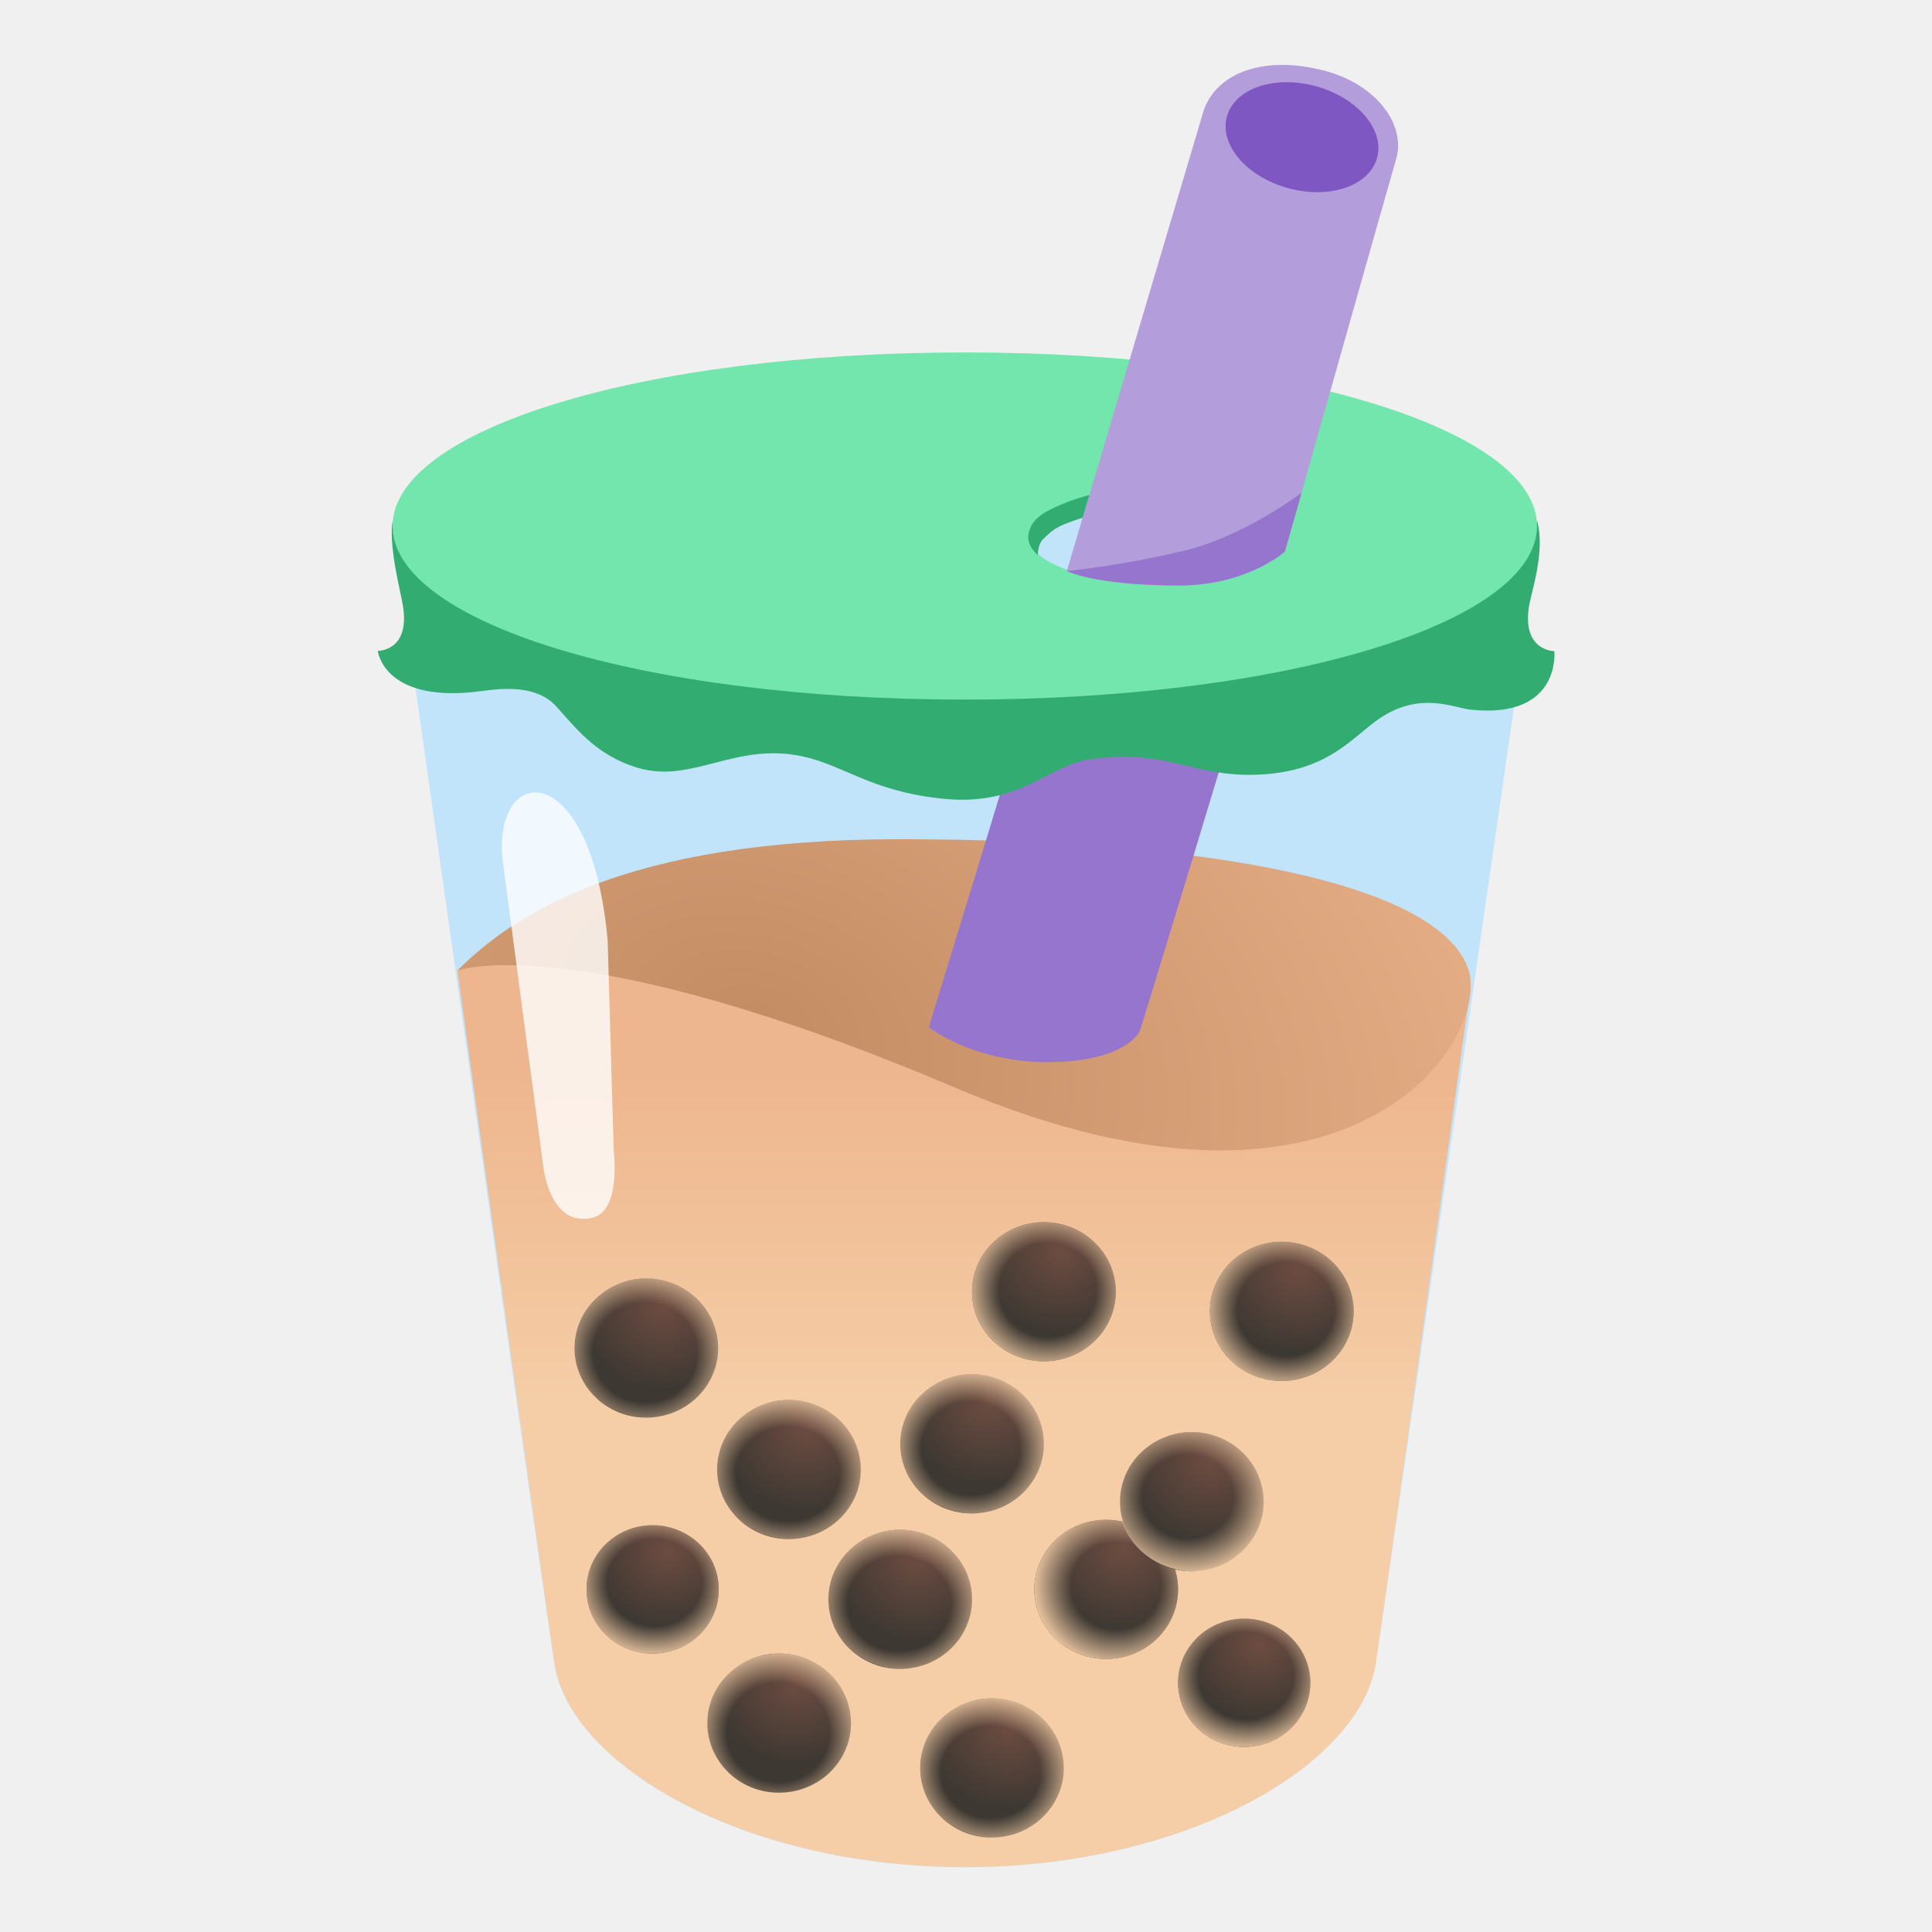
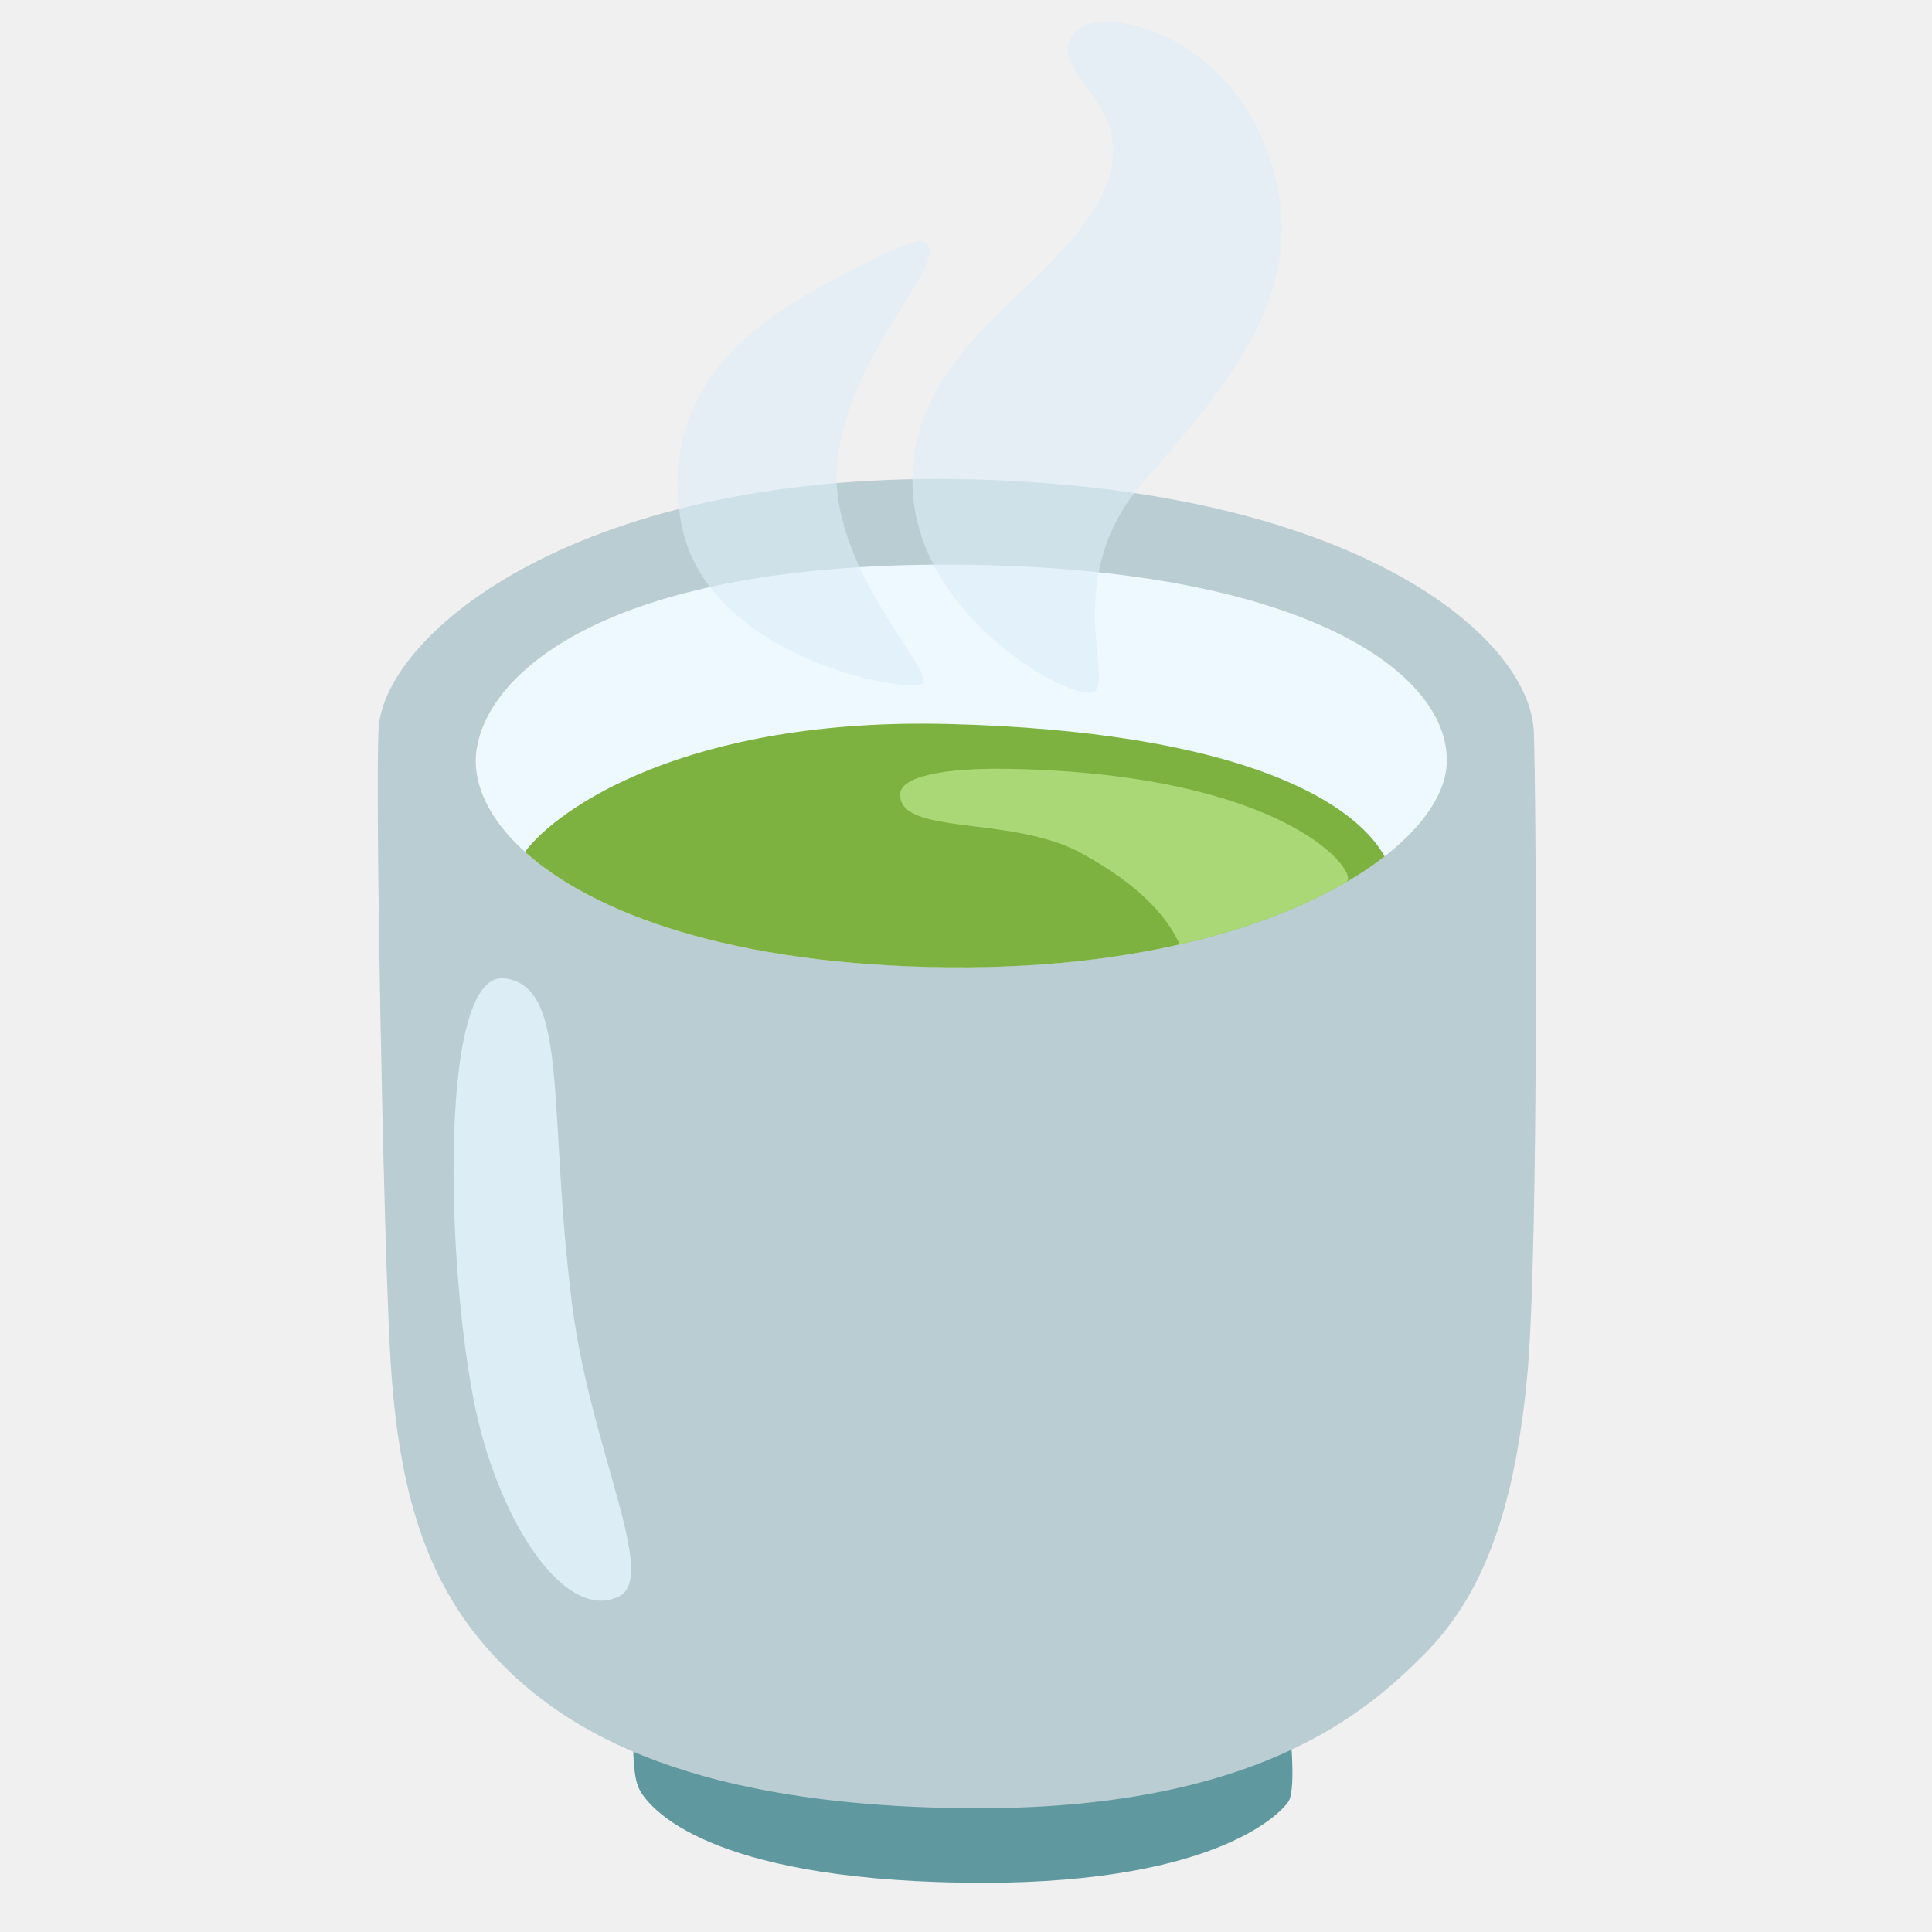
- <svg xmlns="http://www.w3.org/2000/svg" width="800px" height="800px" viewBox="0 0 128 128" aria-hidden="true" role="img" class="iconify iconify--noto" preserveAspectRatio="xMidYMid meet">
-   <path d="M63.93 25.32c-34.12.31-37.92 9.54-37.92 9.54s9.7 68.61 10.71 75.34c1.01 6.73 12.54 13.51 27.21 13.51s26.2-6.79 27.21-13.51c1.01-6.73 10.83-74.88 10.83-74.88s-3.92-9.69-38.04-10z" opacity=".85" fill="#bae2fd" />
-   <linearGradient id="IconifyId17ecdb2904d178eab5951" gradientUnits="userSpaceOnUse" x1="63.85" y1="71.279" x2="63.85" y2="93.528">
-     <stop offset="0" stop-color="#eeb68e" />
-     <stop offset="1" stop-color="#f5cea7" />
-   </linearGradient>
-   <path d="M30.3 64.3c2.61 18.75 5.83 41.86 6.43 45.89c1.01 6.73 12.54 13.51 27.21 13.51s26.2-6.79 27.21-13.51c.59-3.95 3.68-26.07 6.26-44.66c0 0-24.45-9.08-39.2-7.27c-14.75 1.8-27.91 6.04-27.91 6.04z" fill="url(#IconifyId17ecdb2904d178eab5951)" />
-   <radialGradient id="IconifyId17ecdb2904d178eab5952" cx="50.2" cy="68.106" r="67.101" gradientTransform="matrix(.9469 .3217 -.2221 .6538 17.794 7.434)" gradientUnits="userSpaceOnUse">
-     <stop offset="0" stop-color="#c48c63" />
-     <stop offset="1" stop-color="#eeb68e" />
-   </radialGradient>
-   <path d="M97.22 64.04c1.81 4.57-7.43 19.27-33.89 8.04C38.24 61.42 30.3 64.3 30.3 64.3c3.68-3.67 11.07-8.7 29.26-8.7c20.63 0 35.48 2.92 37.66 8.44z" fill="url(#IconifyId17ecdb2904d178eab5952)" />
-   <path d="M70.5 38.41c-2.3 8.03-8.97 29.65-8.97 29.65s2.94 2.3 7.83 2.31c5.33 0 6.17-2.09 6.17-2.09s6.55-21.27 8.78-29.18c0 0-2.12.37-7.41.33c-5.31-.03-6.4-1.02-6.4-1.02z" fill="#9575cd" />
-   <radialGradient id="IconifyId17ecdb2904d178eab5953" cx="86.055" cy="82.907" r="5.668" gradientTransform="matrix(1 0 0 .9699 0 3.75)" gradientUnits="userSpaceOnUse">
-     <stop offset="0" stop-color="#6d4c41" />
-     <stop offset=".999" stop-color="#3d3832" />
-   </radialGradient>
-   <ellipse cx="84.92" cy="86.88" rx="4.76" ry="4.61" fill="url(#IconifyId17ecdb2904d178eab5953)" />
-   <radialGradient id="IconifyId17ecdb2904d178eab5954" cx="70.289" cy="81.575" r="5.668" gradientTransform="matrix(1 0 0 .9699 0 3.75)" gradientUnits="userSpaceOnUse">
-     <stop offset="0" stop-color="#6d4c41" />
-     <stop offset=".999" stop-color="#3d3832" />
-   </radialGradient>
-   <ellipse cx="69.16" cy="85.58" rx="4.76" ry="4.61" fill="url(#IconifyId17ecdb2904d178eab5954)" />
-   <radialGradient id="IconifyId17ecdb2904d178eab5955" cx="60.776" cy="102.577" r="5.668" gradientTransform="matrix(1 0 0 .9699 0 3.75)" gradientUnits="userSpaceOnUse">
-     <stop offset="0" stop-color="#6d4c41" />
-     <stop offset=".999" stop-color="#3d3832" />
-   </radialGradient>
-   <ellipse cx="59.64" cy="105.96" rx="4.76" ry="4.61" fill="url(#IconifyId17ecdb2904d178eab5955)" />
-   <radialGradient id="IconifyId17ecdb2904d178eab5956" cx="74.424" cy="101.896" r="5.668" gradientTransform="matrix(1 0 0 .9699 0 3.75)" gradientUnits="userSpaceOnUse">
-     <stop offset="0" stop-color="#6d4c41" />
-     <stop offset=".999" stop-color="#3d3832" />
-   </radialGradient>
-   <ellipse cx="73.29" cy="105.3" rx="4.76" ry="4.61" fill="url(#IconifyId17ecdb2904d178eab5956)" />
-   <radialGradient id="IconifyId17ecdb2904d178eab5957" cx="73.936" cy="104.452" r="5.638" gradientTransform="matrix(1 0 0 .9699 0 3.75)" gradientUnits="userSpaceOnUse">
-     <stop offset=".528" stop-color="#f5cea7" stop-opacity="0" />
-     <stop offset="1" stop-color="#f5cea7" />
-   </radialGradient>
-   <ellipse cx="73.29" cy="105.3" rx="4.76" ry="4.61" fill="url(#IconifyId17ecdb2904d178eab5957)" />
-   <radialGradient id="IconifyId17ecdb2904d178eab5958" cx="69.424" cy="84.239" r="5.668" gradientTransform="matrix(1 0 0 .9699 0 3.75)" gradientUnits="userSpaceOnUse">
-     <stop offset=".567" stop-color="#f5cea7" stop-opacity="0" />
-     <stop offset="1" stop-color="#f5cea7" />
-   </radialGradient>
-   <ellipse cx="69.16" cy="85.58" rx="4.76" ry="4.61" fill="url(#IconifyId17ecdb2904d178eab5958)" />
-   <radialGradient id="IconifyId17ecdb2904d178eab5959" cx="85.189" cy="85.571" r="5.668" gradientTransform="matrix(1 0 0 .9699 0 3.75)" gradientUnits="userSpaceOnUse">
-     <stop offset=".567" stop-color="#f5cea7" stop-opacity="0" />
-     <stop offset="1" stop-color="#f5cea7" />
-   </radialGradient>
-   <ellipse cx="84.92" cy="86.88" rx="4.76" ry="4.61" fill="url(#IconifyId17ecdb2904d178eab5959)" />
-   <radialGradient id="IconifyId17ecdb2904d178eab5960" cx="44.286" cy="102.117" r="5.22" gradientTransform="matrix(1 0 0 .9699 0 3.75)" gradientUnits="userSpaceOnUse">
-     <stop offset="0" stop-color="#6d4c41" />
-     <stop offset=".999" stop-color="#3d3832" />
-   </radialGradient>
-   <ellipse cx="43.24" cy="105.3" rx="4.38" ry="4.25" fill="url(#IconifyId17ecdb2904d178eab5960)" />
-   <radialGradient id="IconifyId17ecdb2904d178eab5961" cx="43.366" cy="104.22" r="5.522" gradientTransform="matrix(1 0 0 .9179 0 9.179)" gradientUnits="userSpaceOnUse">
-     <stop offset=".567" stop-color="#f5cea7" stop-opacity="0" />
-     <stop offset="1" stop-color="#f5cea7" />
-   </radialGradient>
-   <ellipse cx="43.24" cy="105.3" rx="4.38" ry="4.25" fill="url(#IconifyId17ecdb2904d178eab5961)" />
-   <radialGradient id="IconifyId17ecdb2904d178eab5962" cx="83.471" cy="108.501" r="5.22" gradientTransform="matrix(1 0 0 .9699 0 3.75)" gradientUnits="userSpaceOnUse">
-     <stop offset="0" stop-color="#6d4c41" />
-     <stop offset=".999" stop-color="#3d3832" />
-   </radialGradient>
-   <ellipse cx="82.43" cy="111.49" rx="4.38" ry="4.25" fill="url(#IconifyId17ecdb2904d178eab5962)" />
-   <radialGradient id="IconifyId17ecdb2904d178eab5963" cx="82.551" cy="110.603" r="5.522" gradientTransform="matrix(1 0 0 .9179 0 9.511)" gradientUnits="userSpaceOnUse">
-     <stop offset=".567" stop-color="#f5cea7" stop-opacity="0" />
-     <stop offset="1" stop-color="#f5cea7" />
-   </radialGradient>
-   <ellipse cx="82.43" cy="111.49" rx="4.38" ry="4.25" fill="url(#IconifyId17ecdb2904d178eab5963)" />
-   <radialGradient id="IconifyId17ecdb2904d178eab5964" cx="59.568" cy="105.661" r="6.038" gradientTransform="matrix(1 0 0 .9179 0 9.254)" gradientUnits="userSpaceOnUse">
-     <stop offset=".567" stop-color="#f5cea7" stop-opacity="0" />
-     <stop offset="1" stop-color="#f5cea7" />
-   </radialGradient>
-   <path d="M54.84 105.96c0-2.55 1.94-4.46 4.56-4.61c2.61-.15 5.04 1.81 5.04 4.36c0 2.55-1.64 5-4.85 4.87c-2.62-.12-4.75-2.08-4.75-4.62z" fill="url(#IconifyId17ecdb2904d178eab5964)" />
-   <radialGradient id="IconifyId17ecdb2904d178eab5965" cx="66.854" cy="114.097" r="5.668" gradientTransform="matrix(1 0 0 .9699 0 3.75)" gradientUnits="userSpaceOnUse">
-     <stop offset="0" stop-color="#6d4c41" />
-     <stop offset=".999" stop-color="#3d3832" />
-   </radialGradient>
-   <ellipse cx="65.72" cy="117.13" rx="4.76" ry="4.61" fill="url(#IconifyId17ecdb2904d178eab5965)" />
-   <radialGradient id="IconifyId17ecdb2904d178eab5966" cx="65.645" cy="117.181" r="5.785" gradientTransform="matrix(1 0 0 .9284 0 8.616)" gradientUnits="userSpaceOnUse">
-     <stop offset=".567" stop-color="#f5cea7" stop-opacity="0" />
-     <stop offset="1" stop-color="#f5cea7" />
-   </radialGradient>
-   <path d="M60.92 117.13c0-2.55 1.94-4.46 4.56-4.61c2.61-.15 5.04 1.81 5.04 4.36c0 2.55-1.64 5-4.85 4.87c-2.62-.11-4.75-2.07-4.75-4.62z" fill="url(#IconifyId17ecdb2904d178eab5966)" />
-   <radialGradient id="IconifyId17ecdb2904d178eab5967" cx="53.402" cy="93.717" r="5.668" gradientTransform="matrix(1 0 0 .9699 0 3.75)" gradientUnits="userSpaceOnUse">
-     <stop offset="0" stop-color="#6d4c41" />
-     <stop offset=".999" stop-color="#3d3832" />
-   </radialGradient>
-   <ellipse cx="52.27" cy="97.36" rx="4.76" ry="4.61" fill="url(#IconifyId17ecdb2904d178eab5967)" />
-   <radialGradient id="IconifyId17ecdb2904d178eab5968" cx="52.194" cy="96.801" r="6.038" gradientTransform="matrix(1 0 0 .9179 0 8.793)" gradientUnits="userSpaceOnUse">
-     <stop offset=".567" stop-color="#f5cea7" stop-opacity="0" />
-     <stop offset="1" stop-color="#f5cea7" />
-   </radialGradient>
-   <path d="M47.47 97.36c0-2.55 1.94-4.46 4.56-4.61c2.61-.15 5.04 1.81 5.04 4.36s-1.64 5-4.85 4.87c-2.62-.11-4.75-2.07-4.75-4.62z" fill="url(#IconifyId17ecdb2904d178eab5968)" />
-   <radialGradient id="IconifyId17ecdb2904d178eab5969" cx="65.533" cy="91.96" r="5.668" gradientTransform="matrix(1 0 0 .9699 0 3.75)" gradientUnits="userSpaceOnUse">
-     <stop offset="0" stop-color="#6d4c41" />
-     <stop offset=".999" stop-color="#3d3832" />
-   </radialGradient>
-   <ellipse cx="64.4" cy="95.66" rx="4.76" ry="4.61" fill="url(#IconifyId17ecdb2904d178eab5969)" />
-   <radialGradient id="IconifyId17ecdb2904d178eab5970" cx="64.325" cy="95.044" r="5.725" gradientTransform="matrix(1 0 0 .9565 0 5.032)" gradientUnits="userSpaceOnUse">
-     <stop offset=".567" stop-color="#f5cea7" stop-opacity="0" />
-     <stop offset="1" stop-color="#f5cea7" />
-   </radialGradient>
-   <path d="M59.6 95.66c0-2.55 1.94-4.46 4.56-4.61c2.61-.15 5.04 1.81 5.04 4.36s-1.64 5-4.85 4.87c-2.62-.12-4.75-2.07-4.75-4.62z" fill="url(#IconifyId17ecdb2904d178eab5970)" />
-   <radialGradient id="IconifyId17ecdb2904d178eab5971" cx="80.097" cy="95.907" r="5.668" gradientTransform="matrix(1 0 0 .9699 0 3.75)" gradientUnits="userSpaceOnUse">
-     <stop offset="0" stop-color="#6d4c41" />
-     <stop offset=".999" stop-color="#3d3832" />
-   </radialGradient>
-   <ellipse cx="78.96" cy="99.49" rx="4.76" ry="4.61" fill="url(#IconifyId17ecdb2904d178eab5971)" />
-   <radialGradient id="IconifyId17ecdb2904d178eab5972" cx="78.7" cy="98.342" r="5.928" gradientTransform="matrix(1 0 0 .9179 0 8.873)" gradientUnits="userSpaceOnUse">
-     <stop offset=".507" stop-color="#f5cea7" stop-opacity="0" />
-     <stop offset="1" stop-color="#f5cea7" />
-   </radialGradient>
-   <path d="M74.16 99.49c0-2.55 1.94-4.46 4.56-4.61c2.61-.15 5.04 1.81 5.04 4.36s-1.64 5-4.85 4.87c-2.62-.12-4.75-2.07-4.75-4.62z" fill="url(#IconifyId17ecdb2904d178eab5972)" />
-   <radialGradient id="IconifyId17ecdb2904d178eab5973" cx="43.954" cy="85.416" r="5.668" gradientTransform="matrix(1 0 0 .9699 0 3.75)" gradientUnits="userSpaceOnUse">
-     <stop offset="0" stop-color="#6d4c41" />
-     <stop offset=".999" stop-color="#3d3832" />
-   </radialGradient>
-   <ellipse cx="42.82" cy="89.31" rx="4.76" ry="4.61" fill="url(#IconifyId17ecdb2904d178eab5973)" />
-   <radialGradient id="IconifyId17ecdb2904d178eab5974" cx="42.746" cy="88.501" r="6.038" gradientTransform="matrix(1 0 0 .9681 0 3.916)" gradientUnits="userSpaceOnUse">
-     <stop offset=".567" stop-color="#f5cea7" stop-opacity="0" />
-     <stop offset="1" stop-color="#f5cea7" />
-   </radialGradient>
-   <path d="M38.02 89.31c0-2.55 1.94-4.46 4.56-4.61c2.61-.15 5.04 1.81 5.04 4.36s-1.64 5-4.85 4.87c-2.62-.11-4.75-2.07-4.75-4.62z" fill="url(#IconifyId17ecdb2904d178eab5974)" />
-   <radialGradient id="IconifyId17ecdb2904d178eab5975" cx="52.757" cy="111.04" r="5.668" gradientTransform="matrix(1 0 0 .9699 0 3.75)" gradientUnits="userSpaceOnUse">
-     <stop offset="0" stop-color="#6d4c41" />
-     <stop offset=".999" stop-color="#3d3832" />
-   </radialGradient>
-   <ellipse cx="51.62" cy="114.16" rx="4.76" ry="4.61" fill="url(#IconifyId17ecdb2904d178eab5975)" />
-   <radialGradient id="IconifyId17ecdb2904d178eab5976" cx="51.549" cy="114.448" r="5.985" gradientTransform="matrix(1 0 0 .9702 0 3.724)" gradientUnits="userSpaceOnUse">
-     <stop offset=".567" stop-color="#f5cea7" stop-opacity="0" />
-     <stop offset="1" stop-color="#f5cea7" />
-   </radialGradient>
-   <path d="M46.82 114.17c0-2.55 1.94-4.46 4.56-4.61c2.61-.15 5.04 1.81 5.04 4.36s-1.64 5-4.85 4.87c-2.62-.12-4.75-2.08-4.75-4.62z" fill="url(#IconifyId17ecdb2904d178eab5976)" />
-   <path d="M101.31 40.11c.16-.93 1.09-3.65.52-5.62c0 0-2.08 9.1-37.83 9.1s-38.01-9-38.01-9c-.21 1.81.55 4.58.7 5.52c.51 3.05-1.66 3.01-1.66 3.01s.35 3.34 6.35 2.73c1.1-.11 3.97-.76 5.52 1c1.48 1.68 2.77 3.23 5.32 4.01c3.64 1.1 6.46-1.71 10.94-.75c2.76.59 4.52 2.3 9.23 2.8c5.21.56 7-2.19 9.8-2.6c5.06-.74 6.76 1.14 10.94 1.02c4.82-.13 6.4-2.45 8.24-3.71c2.72-1.86 4.97-.71 6.08-.6c6 .62 5.53-3.88 5.53-3.88s-2.18.01-1.67-3.03z" fill="#33ac71" />
-   <path d="M63.92 23.35c-21.49 0-37.91 5.15-37.91 11.5s16.41 11.5 37.91 11.5s37.91-5.15 37.91-11.5s-16.42-11.5-37.91-11.5zm12.84 15.29c-4.76 0-8.61-1.38-8.61-3.07c0-1.7 3.86-3.07 8.61-3.07s8.61 1.38 8.61 3.07c0 1.7-3.86 3.07-8.61 3.07z" fill="#72e6ac" />
-   <path d="M87.81 4.7c-3.95-1.06-7.16.05-8.06 2.61l-9.07 30.52s1.85.96 7.42.96c4.55 0 7.03-2.25 7.03-2.25s7.07-25 7.36-25.98c.68-2.24-1.23-4.93-4.68-5.86z" fill="#b39ddb" />
-   <path d="M78.1 38.79c4.55 0 7.03-2.25 7.03-2.25l1.1-3.89s-3.83 2.92-7.91 3.87c-4.38 1.02-7.64 1.31-7.64 1.31s1.85.96 7.42.96z" fill="#9575cd" />
-   <ellipse transform="rotate(-74.585 86.266 9.084)" cx="86.26" cy="9.08" rx="3.5" ry="5.16" fill="#7e57c2" />
-   <path d="M71.73 34.3l.45-1.51c-.59.16-1.22.36-1.83.62c-1.32.55-2.03 1.02-2.21 1.97c-.15.8.63 1.4.63 1.4s-.04-.67.33-1.05c.76-.79 1.2-.96 2.63-1.43z" fill="#33ac71" />
-   <path d="M33.33 57.21c-.86-6.66 5.83-7.34 6.93 5.14l.4 13.92s.52 3.99-1.44 4.42c-2.93.64-3.26-3.68-3.26-3.68S34 62.34 33.33 57.21z" opacity=".79" fill="#ffffff" />
+ <svg xmlns="http://www.w3.org/2000/svg" version="1.1" id="Layer_3" x="0px" y="0px" viewBox="0 0 128 128" style="enable-background:new 0 0 128 128;" xml:space="preserve">
+   <path style="fill:#5F989E;" d="M42.09,113.09c0,0-0.45,4.18,0.3,5.52c0.75,1.34,4.63,5.82,21.19,6.12s21.19-4.48,21.78-5.37  c0.6-0.9,0-5.82,0-5.82L42.09,113.09z" />
+   <path style="fill:#BACDD2;" d="M64.77,31.77c-26.43-0.78-39.39,10.3-39.69,16.56c-0.22,4.68,0.3,32.38,0.75,41.03  s2.09,15.07,6.71,20.14c4.2,4.61,12.09,10.15,31.63,10.3c19.1,0.15,26.41-6.42,30.14-10.15c3.73-3.73,5.97-9.1,6.86-18.35  c0.8-8.23,0.6-39.09,0.45-42.82C101.37,42.23,89.98,32.52,64.77,31.77z" />
+   <path style="fill:#DCEDF6;" d="M33.43,64.82c-4.63-0.56-3.8,21.21-1.67,29.64c1.82,7.19,5.93,12.97,9.26,11.3  c2.59-1.3-1.9-9.79-3.11-19.28C36.25,73.42,37.76,65.34,33.43,64.82z" />
+   <path style="fill:#EEF9FF;" d="M31.58,49.63c-0.93,6.02,8.98,14.25,31.3,14.45C84,64.27,95.86,56.12,95.86,50.38  c0-6.02-9.91-12.87-32.79-12.97C40.47,37.32,32.38,44.42,31.58,49.63z" />
+   <path style="fill:#7DB240;" d="M34.78,56.44c4.5,4.06,13.73,7.52,28.11,7.65c13.84,0.12,23.7-3.34,28.85-7.35  c-2.18-3.86-10.06-8.27-28.76-8.77C45.47,47.5,36.86,53.62,34.78,56.44z" />
+   <path style="fill:#AAD876;" d="M78.16,62.57c4.51-1.02,8.21-2.48,11.04-4.13c0.94-0.55-3.81-7.13-22.24-7.5  c-4.38-0.09-7.28,0.5-7.32,1.67c-0.09,2.78,7.38,1.4,11.95,3.89C75.52,58.63,77.33,60.75,78.16,62.57z" />
+   <path style="opacity:0.6;fill:#DCEDF6;" d="M61.2,16c-0.5-0.3-4.32,1.54-7.89,3.61c-4.83,2.8-9.5,7.24-8.2,14.93  c1.52,9.02,15.1,11.48,16.02,10.74c0.93-0.74-6.52-7.91-5.63-14.92C56.45,22.84,63.24,17.21,61.2,16z" />
+   <path style="opacity:0.6;fill:#DCEDF6;" d="M71.28,2.06c-2.56,2.84,4.79,4.62,1.68,10.92S60.45,22.8,60.45,31.87  s10.92,14.86,12.09,13.94c1.18-0.92-2.22-7.67,3.19-13.85c5.88-6.72,11.59-13.18,8.14-22.17C80.85,1.9,72.79,0.38,71.28,2.06z" />
</svg>
